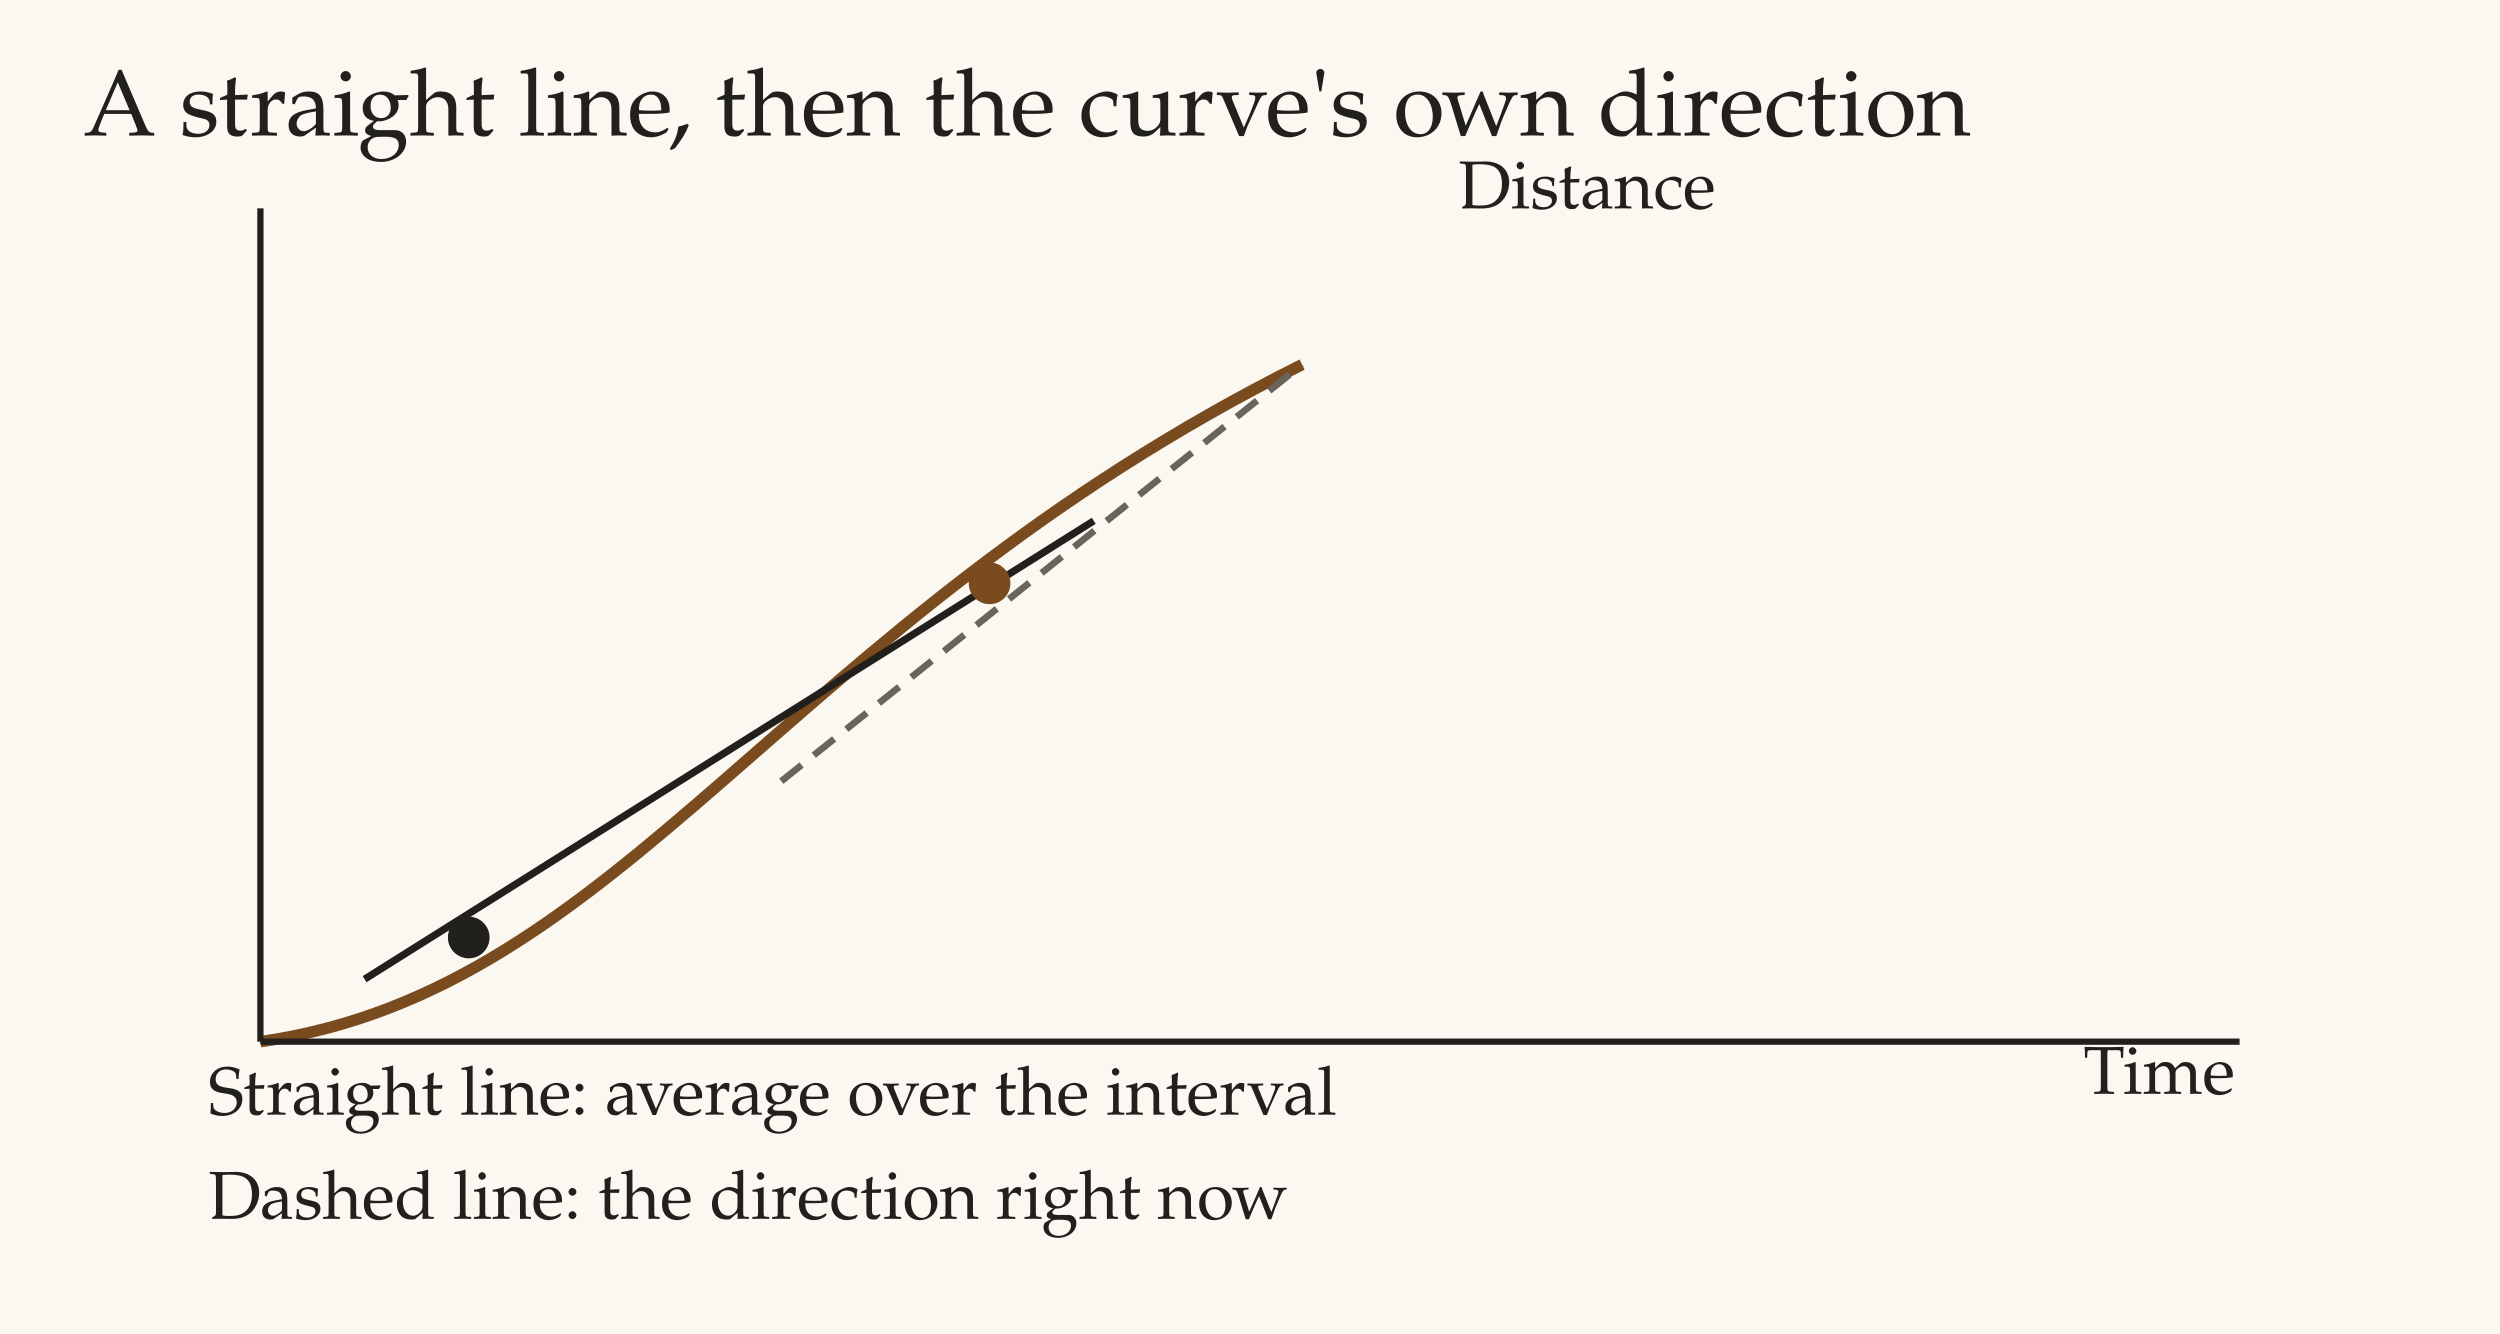
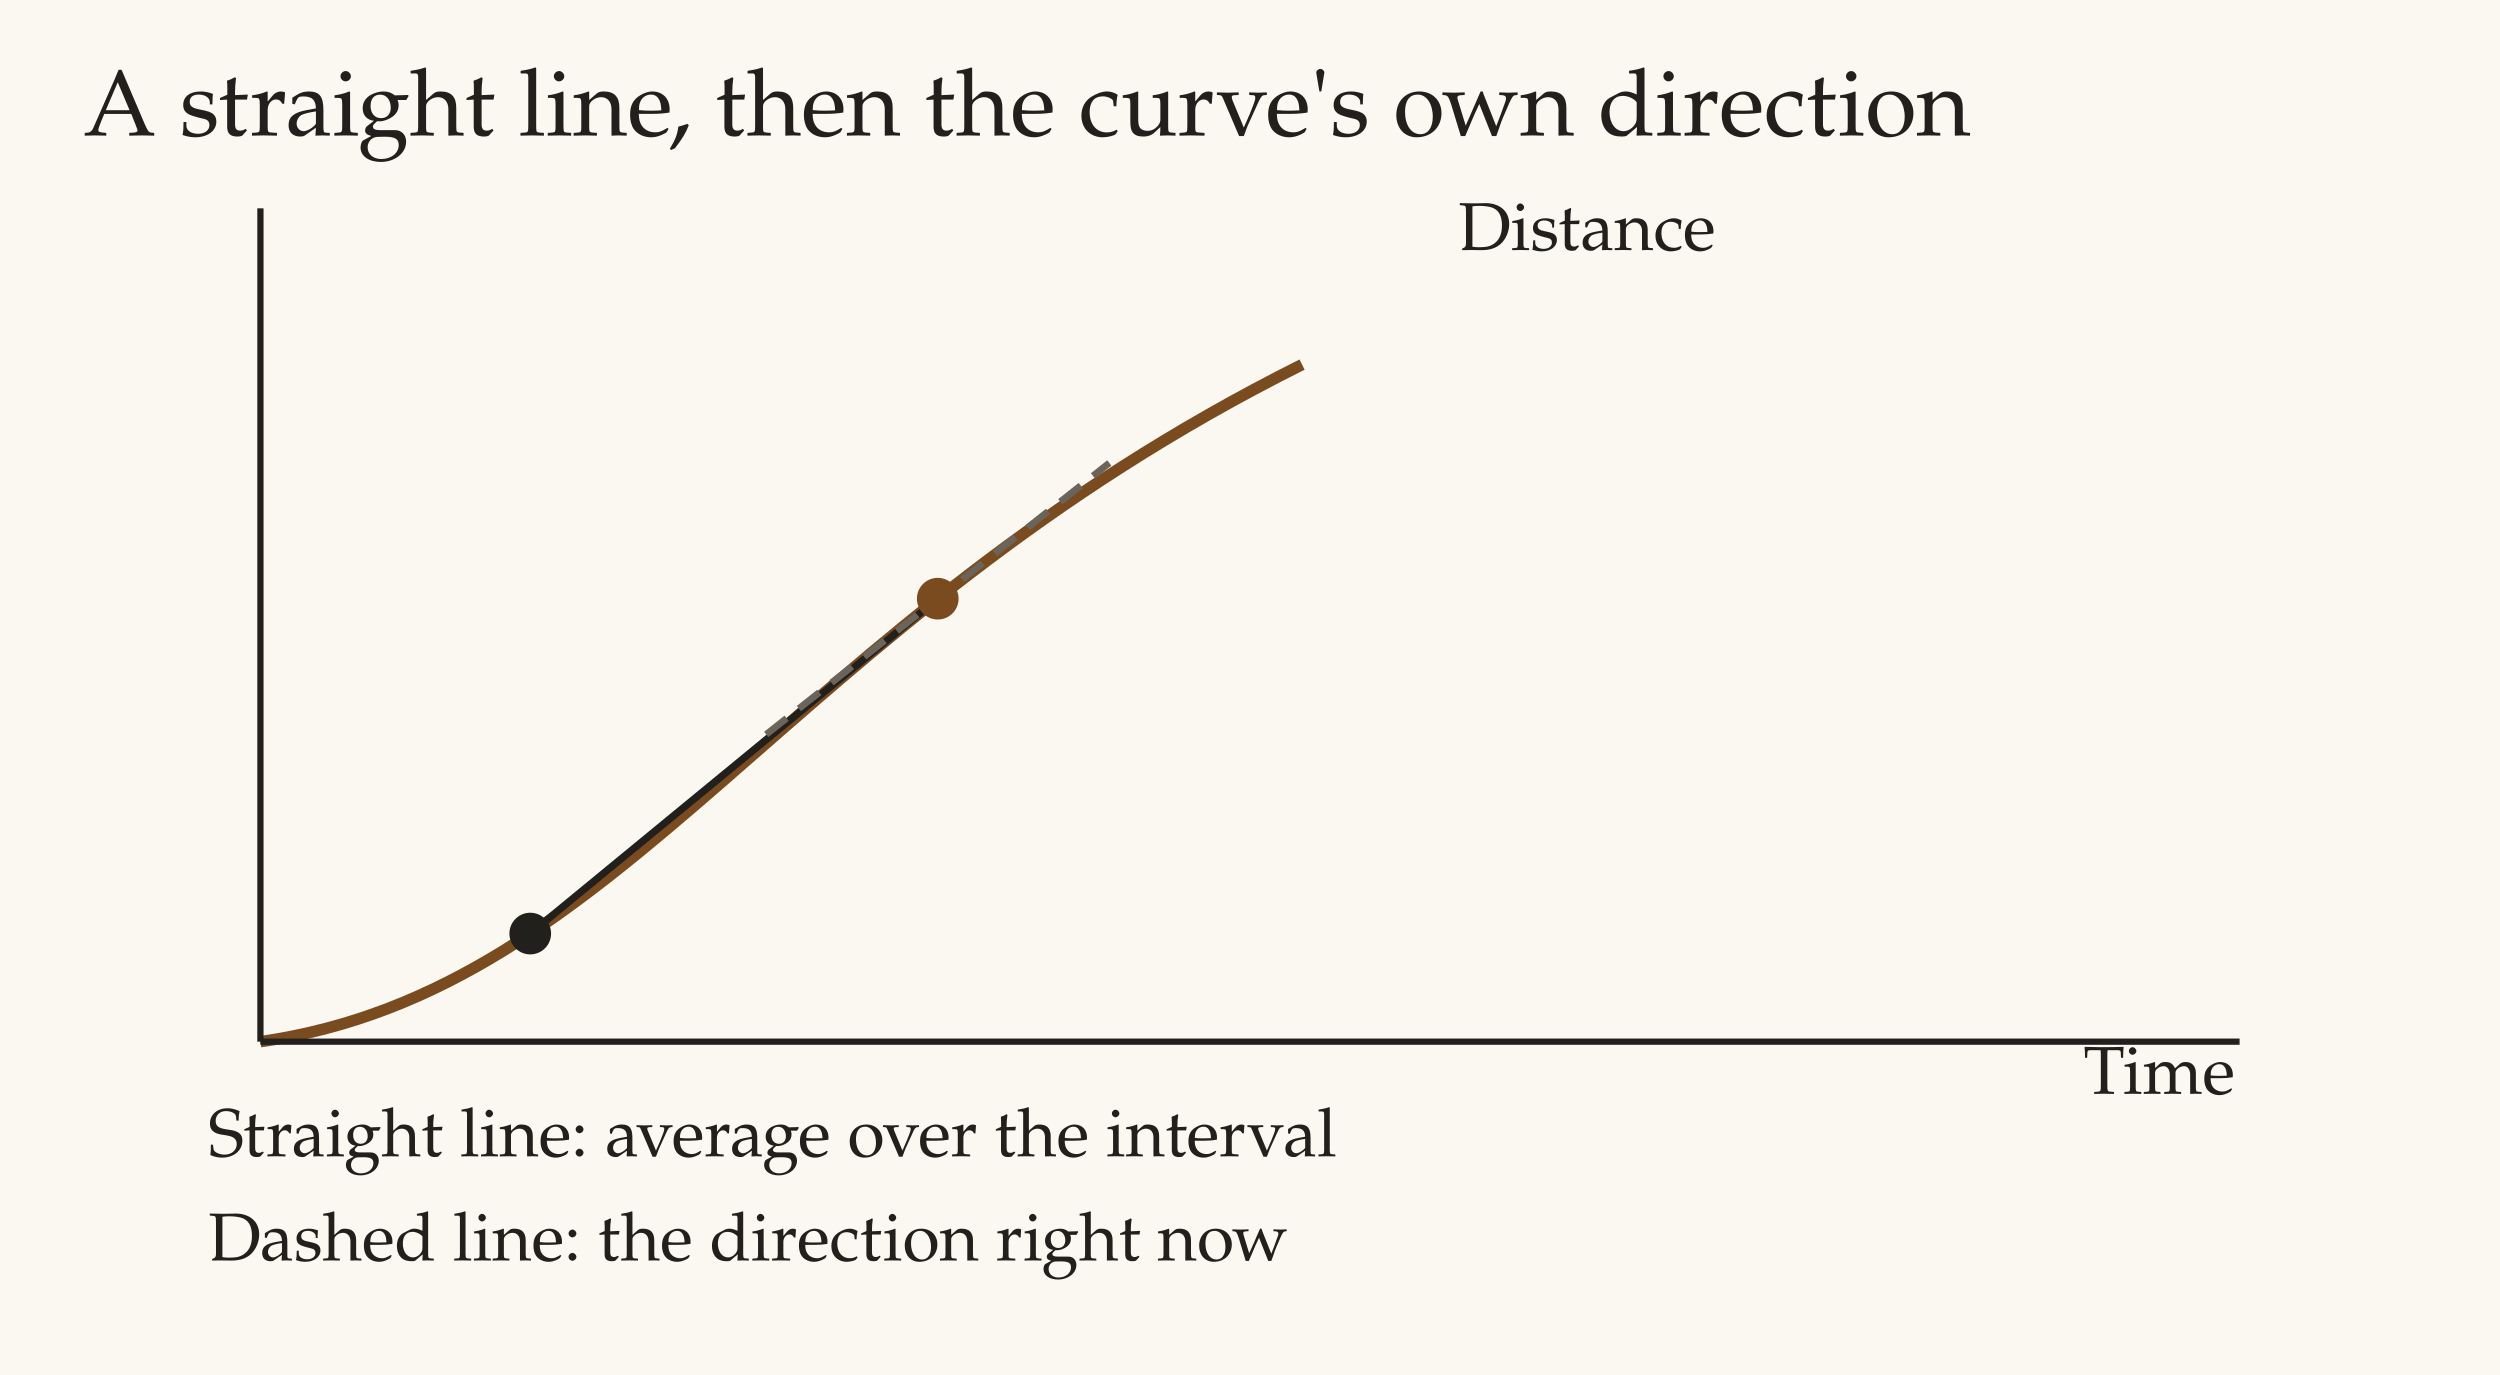
- <svg xmlns="http://www.w3.org/2000/svg" width="480" height="256" viewBox="0 0 480 256" role="img" aria-labelledby="t d">
-   <rect width="480" height="256" fill="#fbf8f2" />
+ <svg xmlns="http://www.w3.org/2000/svg" width="480" height="264" viewBox="0 0 480 264" role="img" aria-labelledby="t d">
+   <rect width="480" height="264" fill="#fbf8f2" />
  <style>text { font-family: Georgia, 'Iowan Old Style', Palatino, 'Palatino Linotype', serif; fill: #22201c; }</style>
  <text x="16" y="26" font-size="18" fill="#22201c" text-anchor="start">A straight line, then the curve's own direction</text>
  <path d="M50 200 C120 190 150 120 250 70" fill="none" stroke="#7a4b1e" stroke-width="2.2" />
-   <line x1="70" y1="188" x2="210" y2="100" stroke="#22201c" stroke-width="1.4" />
-   <line x1="150" y1="150" x2="250" y2="70" stroke="#6b645a" stroke-width="1.3" stroke-dasharray="5 3" />
-   <circle cx="90" cy="180" r="4" fill="#22201c" />
-   <circle cx="190" cy="112" r="4" fill="#7a4b1e" />
-   <text x="40" y="214" font-size="13" fill="#22201c" text-anchor="start">Straight line: average over the interval</text>
-   <text x="40" y="234" font-size="13" fill="#6b645a" text-anchor="start">Dashed line: the direction right now</text>
-   <text x="280" y="40" font-size="13" fill="#6b645a" text-anchor="start">Distance</text>
+   <line x1="101.807" y1="179.244" x2="180.049" y2="114.948" stroke="#22201c" stroke-width="1.4" />
+   <line x1="147.112" y1="141.008" x2="212.987" y2="88.888" stroke="#6b645a" stroke-width="1.3" stroke-dasharray="5 3" />
+   <circle cx="101.807" cy="179.244" r="4" fill="#22201c" />
+   <circle cx="180.049" cy="114.948" r="4" fill="#7a4b1e" />
+   <text x="40" y="222" font-size="13" fill="#22201c" text-anchor="start">Straight line: average over the interval</text>
+   <text x="40" y="242" font-size="13" fill="#6b645a" text-anchor="start">Dashed line: the direction right now</text>
+   <text x="280" y="48" font-size="13" fill="#6b645a" text-anchor="start">Distance</text>
  <text x="400" y="210" font-size="13" fill="#6b645a" text-anchor="start">Time</text>
  <line x1="50" y1="200" x2="50" y2="40" stroke="#22201c" stroke-width="1.2" />
  <line x1="50" y1="200" x2="430" y2="200" stroke="#22201c" stroke-width="1.2" />
</svg>
